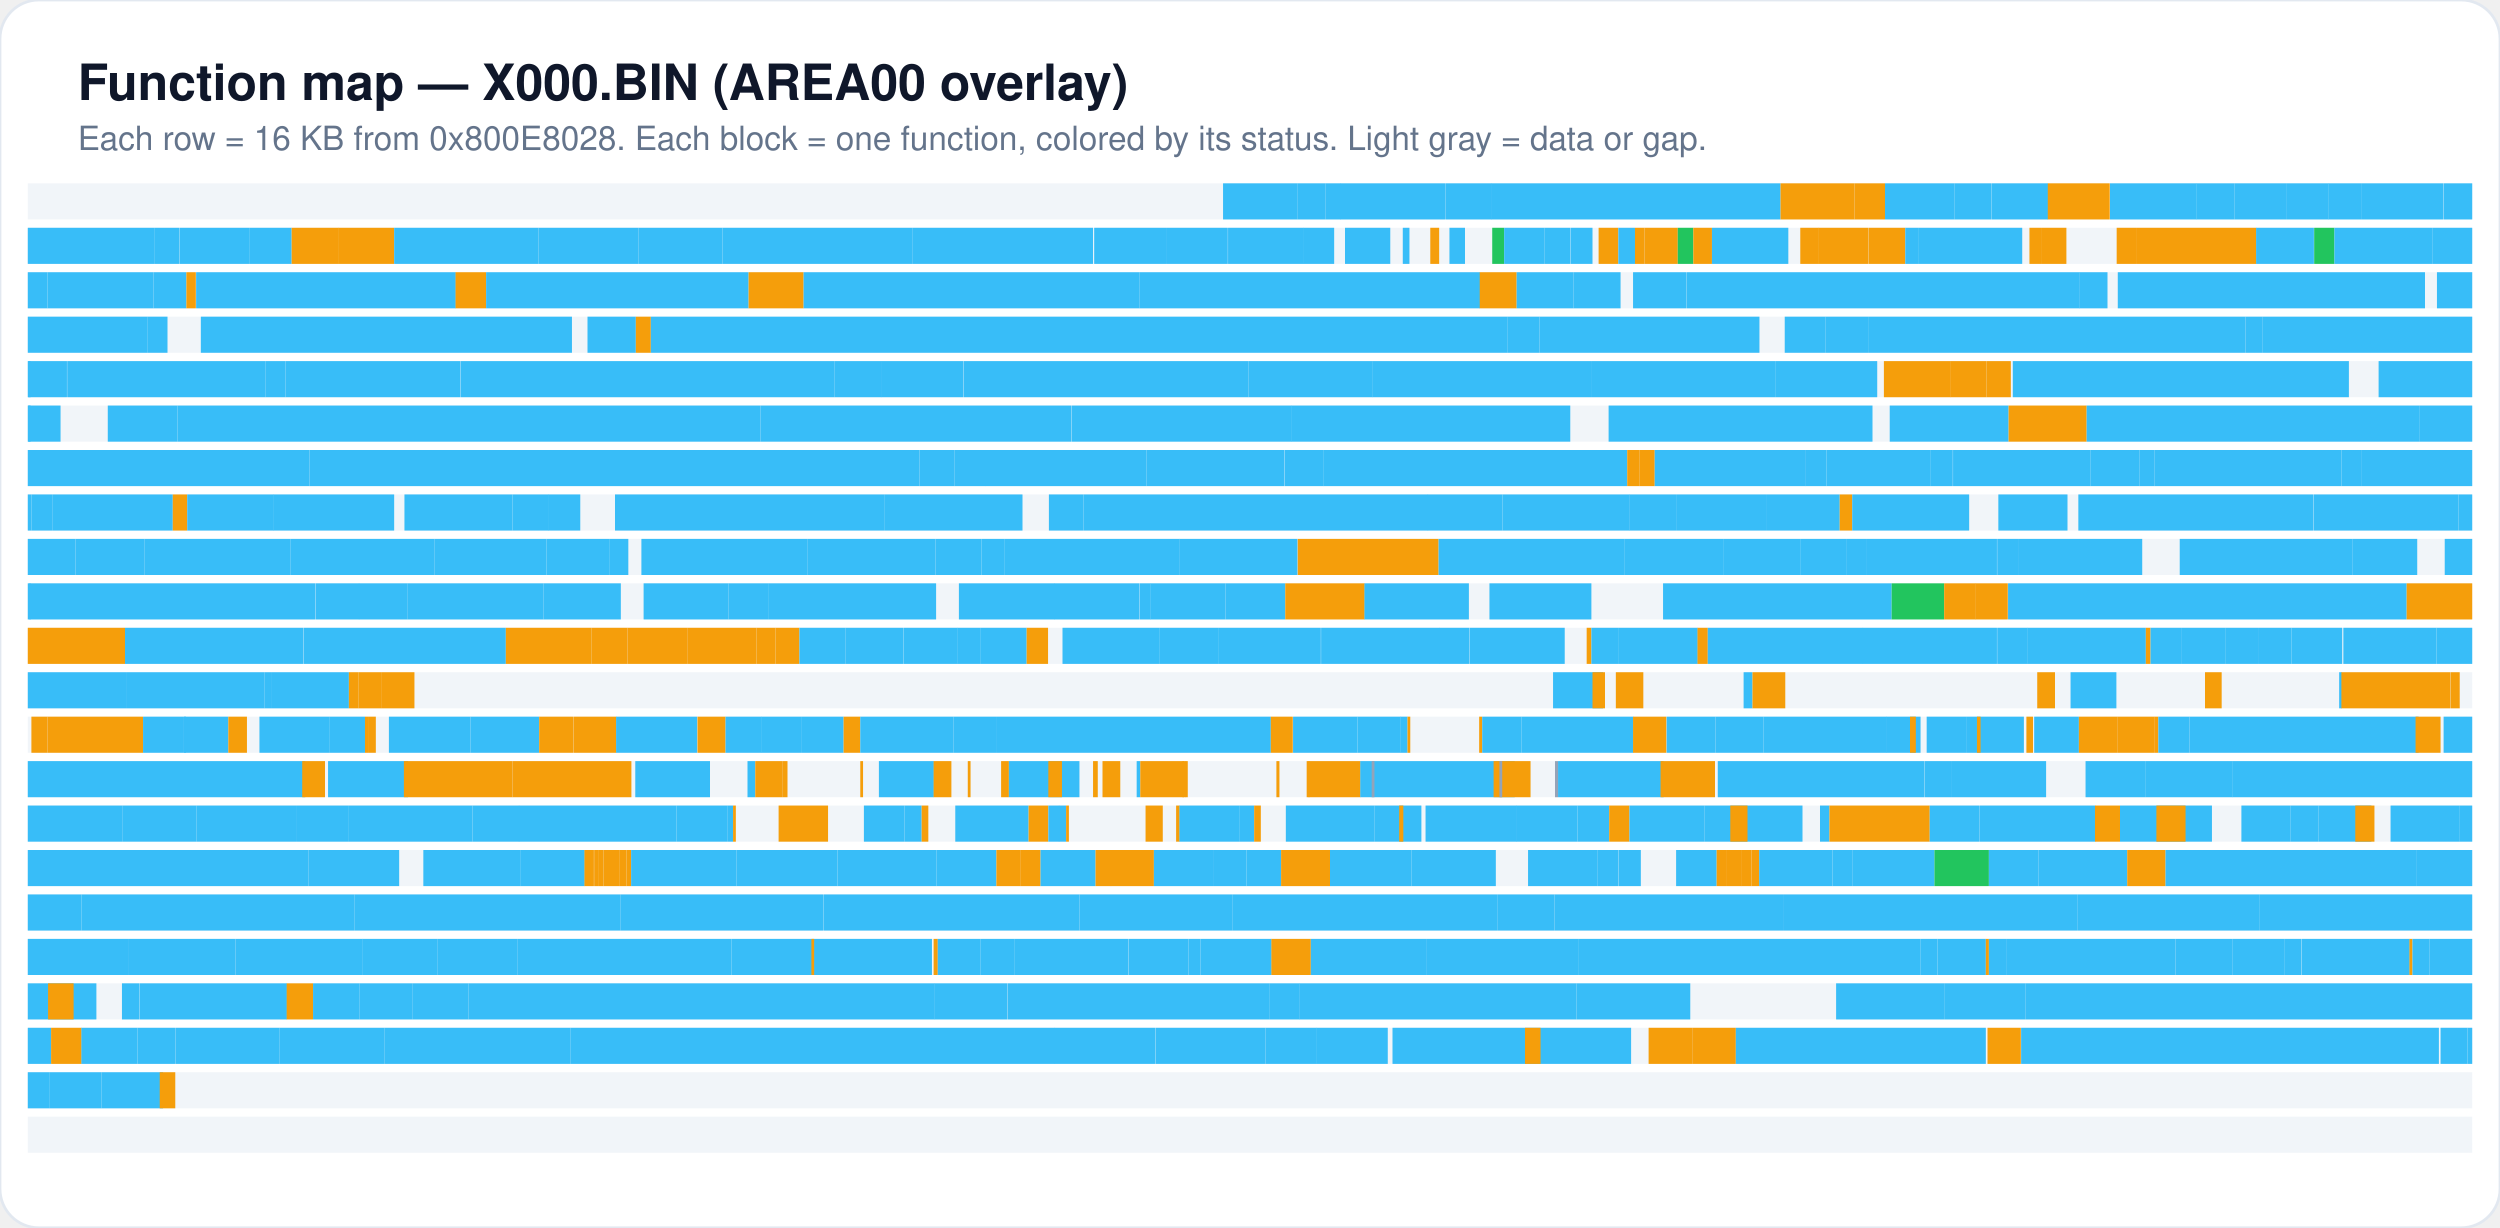
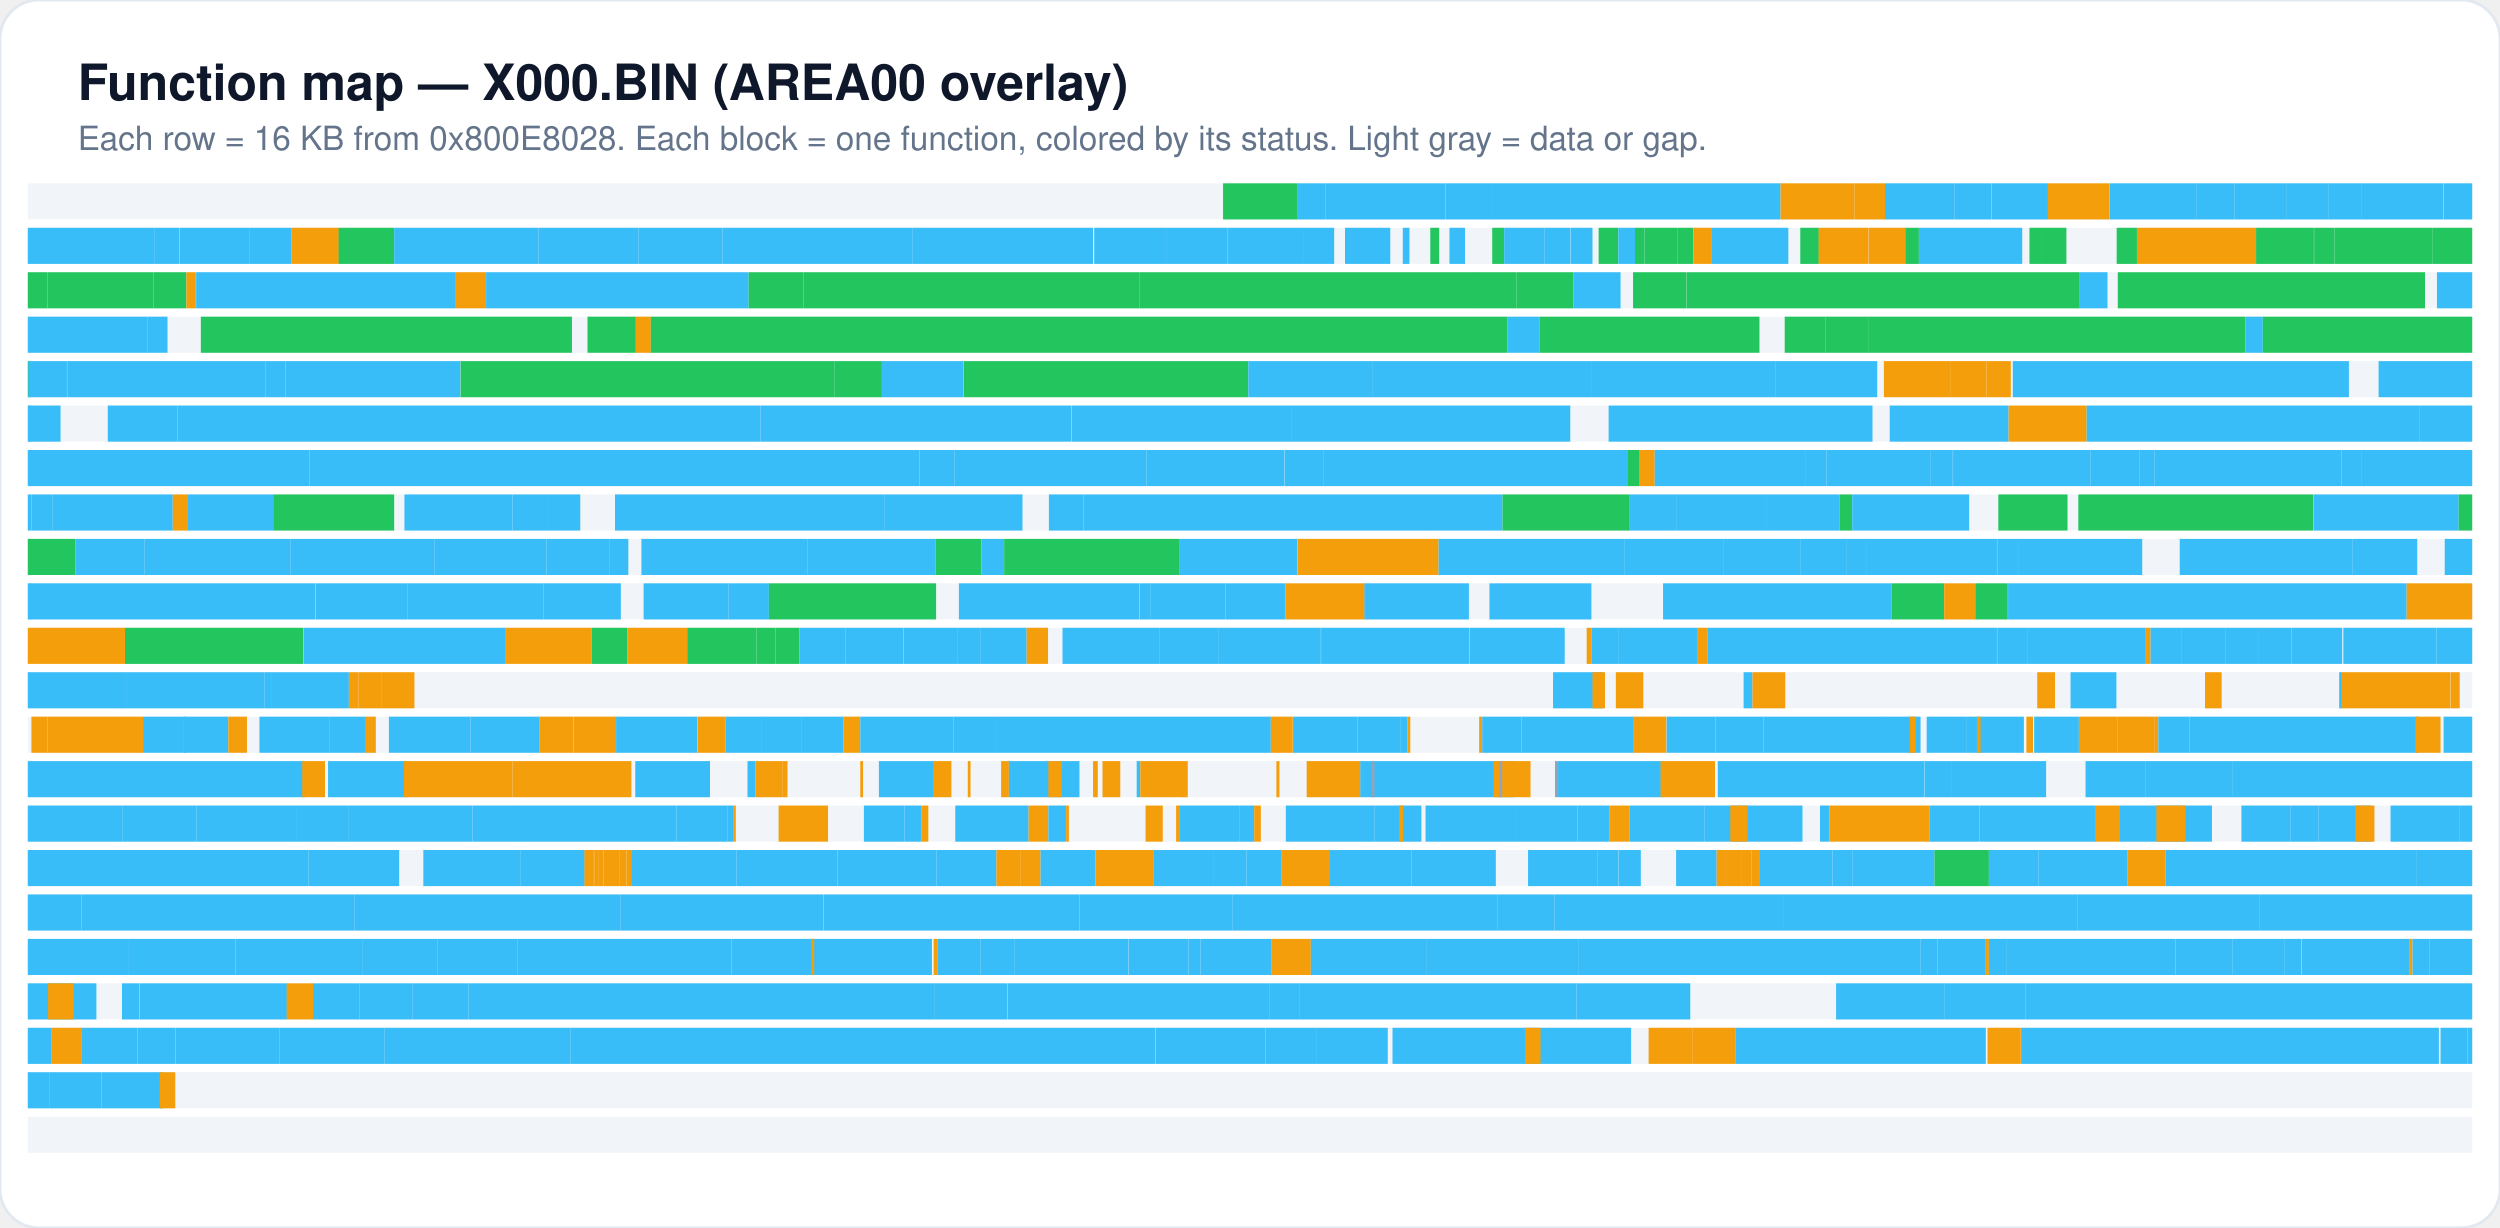
<svg xmlns="http://www.w3.org/2000/svg" width="900" height="442" viewBox="0 0 900 442" role="img" aria-label="Map of X000.BIN (AREA00 overlay)">
  <rect width="900" height="442" rx="14" fill="#ffffff" stroke="#e2e8f0" />
  <text x="28" y="36" font-family="Segoe UI,Helvetica,Arial,sans-serif" font-size="18" font-weight="700" fill="#0f172a">Function map — X000.BIN (AREA00 overlay)</text>
  <text x="28" y="54" font-family="Segoe UI,Helvetica,Arial,sans-serif" font-size="12" fill="#64748b">Each row = 16 KB from 0x800E8028. Each block = one function, colored by its status. Light gray = data or gap.</text>
  <rect x="10" y="66" width="880.0" height="13" fill="#f1f5f9" />
  <rect x="10" y="82" width="880.0" height="13" fill="#f1f5f9" />
  <rect x="10" y="98" width="880.0" height="13" fill="#f1f5f9" />
  <rect x="10" y="114" width="880.0" height="13" fill="#f1f5f9" />
  <rect x="10" y="130" width="880.0" height="13" fill="#f1f5f9" />
  <rect x="10" y="146" width="880.0" height="13" fill="#f1f5f9" />
  <rect x="10" y="162" width="880.0" height="13" fill="#f1f5f9" />
  <rect x="10" y="178" width="880.0" height="13" fill="#f1f5f9" />
  <rect x="10" y="194" width="880.0" height="13" fill="#f1f5f9" />
  <rect x="10" y="210" width="880.0" height="13" fill="#f1f5f9" />
  <rect x="10" y="226" width="880.0" height="13" fill="#f1f5f9" />
  <rect x="10" y="242" width="880.0" height="13" fill="#f1f5f9" />
  <rect x="10" y="258" width="880.0" height="13" fill="#f1f5f9" />
  <rect x="10" y="274" width="880.0" height="13" fill="#f1f5f9" />
  <rect x="10" y="290" width="880.0" height="13" fill="#f1f5f9" />
  <rect x="10" y="306" width="880.0" height="13" fill="#f1f5f9" />
  <rect x="10" y="322" width="880.0" height="13" fill="#f1f5f9" />
  <rect x="10" y="338" width="880.0" height="13" fill="#f1f5f9" />
  <rect x="10" y="354" width="880.0" height="13" fill="#f1f5f9" />
  <rect x="10" y="370" width="880.0" height="13" fill="#f1f5f9" />
  <rect x="10" y="386" width="880.0" height="13" fill="#f1f5f9" />
  <rect x="10" y="402" width="880.0" height="13" fill="#f1f5f9" />
-   <rect x="440.3" y="66" width="26.9" height="13" fill="#38bdf8" />
+   <rect x="440.3" y="66" width="26.9" height="13" fill="#22c55e" />
  <rect x="467.2" y="66" width="9.9" height="13" fill="#38bdf8" />
  <rect x="477.1" y="66" width="5.4" height="13" fill="#38bdf8" />
  <rect x="482.4" y="66" width="37.8" height="13" fill="#38bdf8" />
  <rect x="520.3" y="66" width="16.8" height="13" fill="#38bdf8" />
  <rect x="537.0" y="66" width="104.0" height="13" fill="#38bdf8" />
  <rect x="641.0" y="66" width="26.6" height="13" fill="#f59e0b" />
  <rect x="667.6" y="66" width="11.0" height="13" fill="#f59e0b" />
  <rect x="678.6" y="66" width="25.1" height="13" fill="#38bdf8" />
  <rect x="703.7" y="66" width="13.3" height="13" fill="#38bdf8" />
  <rect x="717.1" y="66" width="20.2" height="13" fill="#38bdf8" />
  <rect x="737.2" y="66" width="22.3" height="13" fill="#f59e0b" />
  <rect x="759.6" y="66" width="31.2" height="13" fill="#38bdf8" />
  <rect x="790.7" y="66" width="13.8" height="13" fill="#38bdf8" />
  <rect x="804.5" y="66" width="18.5" height="13" fill="#38bdf8" />
  <rect x="823.0" y="66" width="15.3" height="13" fill="#38bdf8" />
  <rect x="838.2" y="66" width="11.8" height="13" fill="#38bdf8" />
  <rect x="850.0" y="66" width="29.6" height="13" fill="#38bdf8" />
  <rect x="879.7" y="66" width="10.3" height="13" fill="#38bdf8" />
  <rect x="10.0" y="82" width="45.5" height="13" fill="#38bdf8" />
  <rect x="55.5" y="82" width="9.0" height="13" fill="#38bdf8" />
  <rect x="64.6" y="82" width="25.1" height="13" fill="#38bdf8" />
  <rect x="89.7" y="82" width="15.3" height="13" fill="#38bdf8" />
  <rect x="105.0" y="82" width="17.0" height="13" fill="#f59e0b" />
-   <rect x="121.9" y="82" width="20.0" height="13" fill="#f59e0b" />
+   <rect x="121.9" y="82" width="20.0" height="13" fill="#22c55e" />
  <rect x="141.9" y="82" width="52.0" height="13" fill="#38bdf8" />
  <rect x="193.9" y="82" width="35.9" height="13" fill="#38bdf8" />
  <rect x="229.8" y="82" width="30.3" height="13" fill="#38bdf8" />
  <rect x="260.1" y="82" width="68.3" height="13" fill="#38bdf8" />
  <rect x="328.4" y="82" width="65.1" height="13" fill="#38bdf8" />
  <rect x="393.9" y="82" width="26.2" height="13" fill="#38bdf8" />
  <rect x="420.1" y="82" width="21.9" height="13" fill="#38bdf8" />
  <rect x="442.1" y="82" width="27.1" height="13" fill="#38bdf8" />
  <rect x="469.1" y="82" width="11.2" height="13" fill="#38bdf8" />
  <rect x="484.2" y="82" width="16.3" height="13" fill="#38bdf8" />
  <rect x="505.0" y="82" width="2.4" height="13" fill="#38bdf8" />
-   <rect x="514.9" y="82" width="3.2" height="13" fill="#f59e0b" />
+   <rect x="514.9" y="82" width="3.2" height="13" fill="#22c55e" />
  <rect x="521.8" y="82" width="5.6" height="13" fill="#38bdf8" />
  <rect x="537.2" y="82" width="4.3" height="13" fill="#22c55e" />
  <rect x="541.5" y="82" width="14.6" height="13" fill="#38bdf8" />
  <rect x="556.1" y="82" width="9.2" height="13" fill="#38bdf8" />
  <rect x="565.4" y="82" width="7.9" height="13" fill="#38bdf8" />
-   <rect x="575.5" y="82" width="7.1" height="13" fill="#f59e0b" />
+   <rect x="575.5" y="82" width="7.1" height="13" fill="#22c55e" />
  <rect x="582.6" y="82" width="6.0" height="13" fill="#38bdf8" />
-   <rect x="588.6" y="82" width="3.4" height="13" fill="#f59e0b" />
-   <rect x="592.0" y="82" width="5.6" height="13" fill="#f59e0b" />
-   <rect x="597.6" y="82" width="6.4" height="13" fill="#f59e0b" />
+   <rect x="588.6" y="82" width="3.4" height="13" fill="#22c55e" />
+   <rect x="592.0" y="82" width="5.6" height="13" fill="#22c55e" />
+   <rect x="597.6" y="82" width="6.4" height="13" fill="#22c55e" />
  <rect x="604.0" y="82" width="5.6" height="13" fill="#22c55e" />
  <rect x="609.6" y="82" width="6.7" height="13" fill="#f59e0b" />
  <rect x="616.3" y="82" width="27.5" height="13" fill="#38bdf8" />
-   <rect x="648.1" y="82" width="6.7" height="13" fill="#f59e0b" />
+   <rect x="648.1" y="82" width="6.7" height="13" fill="#22c55e" />
  <rect x="654.7" y="82" width="18.0" height="13" fill="#f59e0b" />
  <rect x="672.8" y="82" width="13.1" height="13" fill="#f59e0b" />
-   <rect x="685.9" y="82" width="4.9" height="13" fill="#38bdf8" />
+   <rect x="685.9" y="82" width="4.9" height="13" fill="#22c55e" />
  <rect x="690.8" y="82" width="25.6" height="13" fill="#38bdf8" />
  <rect x="716.4" y="82" width="11.6" height="13" fill="#38bdf8" />
-   <rect x="730.6" y="82" width="4.5" height="13" fill="#f59e0b" />
-   <rect x="735.1" y="82" width="8.8" height="13" fill="#f59e0b" />
-   <rect x="762.0" y="82" width="7.3" height="13" fill="#f59e0b" />
+   <rect x="730.6" y="82" width="4.5" height="13" fill="#22c55e" />
+   <rect x="735.1" y="82" width="8.8" height="13" fill="#22c55e" />
+   <rect x="762.0" y="82" width="7.3" height="13" fill="#22c55e" />
  <rect x="769.3" y="82" width="43.0" height="13" fill="#f59e0b" />
-   <rect x="812.2" y="82" width="20.8" height="13" fill="#38bdf8" />
+   <rect x="812.2" y="82" width="20.8" height="13" fill="#22c55e" />
  <rect x="833.1" y="82" width="7.3" height="13" fill="#22c55e" />
-   <rect x="840.4" y="82" width="35.2" height="13" fill="#38bdf8" />
-   <rect x="875.6" y="82" width="14.4" height="13" fill="#38bdf8" />
-   <rect x="10.0" y="98" width="7.1" height="13" fill="#38bdf8" />
-   <rect x="17.1" y="98" width="38.2" height="13" fill="#38bdf8" />
-   <rect x="55.3" y="98" width="11.8" height="13" fill="#38bdf8" />
+   <rect x="840.4" y="82" width="35.2" height="13" fill="#22c55e" />
+   <rect x="875.6" y="82" width="14.4" height="13" fill="#22c55e" />
+   <rect x="10.0" y="98" width="7.1" height="13" fill="#22c55e" />
+   <rect x="17.1" y="98" width="38.2" height="13" fill="#22c55e" />
+   <rect x="55.3" y="98" width="11.8" height="13" fill="#22c55e" />
  <rect x="67.1" y="98" width="3.4" height="13" fill="#f59e0b" />
  <rect x="70.6" y="98" width="93.5" height="13" fill="#38bdf8" />
  <rect x="164.0" y="98" width="11.0" height="13" fill="#f59e0b" />
  <rect x="175.0" y="98" width="32.0" height="13" fill="#38bdf8" />
  <rect x="207.0" y="98" width="62.5" height="13" fill="#38bdf8" />
-   <rect x="269.5" y="98" width="19.8" height="13" fill="#f59e0b" />
-   <rect x="289.3" y="98" width="121.0" height="13" fill="#38bdf8" />
-   <rect x="410.3" y="98" width="122.5" height="13" fill="#38bdf8" />
-   <rect x="532.7" y="98" width="13.3" height="13" fill="#f59e0b" />
-   <rect x="546.0" y="98" width="20.4" height="13" fill="#38bdf8" />
+   <rect x="269.5" y="98" width="19.8" height="13" fill="#22c55e" />
+   <rect x="289.3" y="98" width="121.0" height="13" fill="#22c55e" />
+   <rect x="410.3" y="98" width="122.5" height="13" fill="#22c55e" />
+   <rect x="532.7" y="98" width="13.3" height="13" fill="#22c55e" />
+   <rect x="546.0" y="98" width="20.4" height="13" fill="#22c55e" />
  <rect x="566.4" y="98" width="17.0" height="13" fill="#38bdf8" />
-   <rect x="587.9" y="98" width="19.3" height="13" fill="#38bdf8" />
-   <rect x="607.3" y="98" width="141.4" height="13" fill="#38bdf8" />
+   <rect x="587.9" y="98" width="19.3" height="13" fill="#22c55e" />
+   <rect x="607.3" y="98" width="141.4" height="13" fill="#22c55e" />
  <rect x="748.6" y="98" width="10.1" height="13" fill="#38bdf8" />
-   <rect x="762.4" y="98" width="110.6" height="13" fill="#38bdf8" />
+   <rect x="762.4" y="98" width="110.6" height="13" fill="#22c55e" />
  <rect x="877.3" y="98" width="12.7" height="13" fill="#38bdf8" />
  <rect x="10.0" y="114" width="43.2" height="13" fill="#38bdf8" />
  <rect x="53.2" y="114" width="7.1" height="13" fill="#38bdf8" />
-   <rect x="72.3" y="114" width="133.6" height="13" fill="#38bdf8" />
-   <rect x="211.5" y="114" width="17.4" height="13" fill="#38bdf8" />
+   <rect x="72.3" y="114" width="133.6" height="13" fill="#22c55e" />
+   <rect x="211.5" y="114" width="17.4" height="13" fill="#22c55e" />
  <rect x="228.9" y="114" width="5.4" height="13" fill="#f59e0b" />
-   <rect x="234.3" y="114" width="308.3" height="13" fill="#38bdf8" />
+   <rect x="234.3" y="114" width="308.3" height="13" fill="#22c55e" />
  <rect x="542.6" y="114" width="11.6" height="13" fill="#38bdf8" />
-   <rect x="554.2" y="114" width="61.4" height="13" fill="#38bdf8" />
-   <rect x="615.6" y="114" width="17.8" height="13" fill="#38bdf8" />
-   <rect x="642.5" y="114" width="14.6" height="13" fill="#38bdf8" />
-   <rect x="657.1" y="114" width="15.7" height="13" fill="#38bdf8" />
-   <rect x="672.8" y="114" width="135.6" height="13" fill="#38bdf8" />
+   <rect x="554.2" y="114" width="61.4" height="13" fill="#22c55e" />
+   <rect x="615.6" y="114" width="17.8" height="13" fill="#22c55e" />
+   <rect x="642.5" y="114" width="14.6" height="13" fill="#22c55e" />
+   <rect x="657.1" y="114" width="15.7" height="13" fill="#22c55e" />
+   <rect x="672.8" y="114" width="135.6" height="13" fill="#22c55e" />
  <rect x="808.4" y="114" width="6.2" height="13" fill="#38bdf8" />
-   <rect x="814.6" y="114" width="75.4" height="13" fill="#38bdf8" />
-   <rect x="10.0" y="130" width="1.0" height="13" fill="#38bdf8" />
+   <rect x="814.6" y="114" width="75.4" height="13" fill="#22c55e" />
+   <rect x="10.0" y="130" width="1.0" height="13" fill="#22c55e" />
  <rect x="10.2" y="130" width="6.0" height="13" fill="#38bdf8" />
  <rect x="16.2" y="130" width="7.9" height="13" fill="#38bdf8" />
  <rect x="24.2" y="130" width="71.3" height="13" fill="#38bdf8" />
  <rect x="95.5" y="130" width="7.3" height="13" fill="#38bdf8" />
  <rect x="102.8" y="130" width="62.9" height="13" fill="#38bdf8" />
-   <rect x="165.8" y="130" width="23.2" height="13" fill="#38bdf8" />
-   <rect x="189.0" y="130" width="111.5" height="13" fill="#38bdf8" />
-   <rect x="300.5" y="130" width="17.0" height="13" fill="#38bdf8" />
+   <rect x="165.8" y="130" width="23.2" height="13" fill="#22c55e" />
+   <rect x="189.0" y="130" width="111.5" height="13" fill="#22c55e" />
+   <rect x="300.5" y="130" width="17.0" height="13" fill="#22c55e" />
  <rect x="317.4" y="130" width="29.4" height="13" fill="#38bdf8" />
-   <rect x="346.9" y="130" width="102.5" height="13" fill="#38bdf8" />
+   <rect x="346.9" y="130" width="102.5" height="13" fill="#22c55e" />
  <rect x="449.4" y="130" width="44.7" height="13" fill="#38bdf8" />
  <rect x="494.0" y="130" width="79.1" height="13" fill="#38bdf8" />
  <rect x="573.1" y="130" width="66.2" height="13" fill="#38bdf8" />
  <rect x="639.3" y="130" width="36.5" height="13" fill="#38bdf8" />
  <rect x="678.2" y="130" width="24.1" height="13" fill="#f59e0b" />
  <rect x="702.2" y="130" width="12.9" height="13" fill="#f59e0b" />
  <rect x="715.1" y="130" width="8.8" height="13" fill="#f59e0b" />
  <rect x="724.6" y="130" width="121.0" height="13" fill="#38bdf8" />
  <rect x="856.3" y="130" width="33.7" height="13" fill="#38bdf8" />
  <rect x="10.0" y="146" width="1.0" height="13" fill="#38bdf8" />
  <rect x="10.2" y="146" width="11.6" height="13" fill="#38bdf8" />
  <rect x="38.8" y="146" width="25.1" height="13" fill="#38bdf8" />
  <rect x="63.9" y="146" width="209.9" height="13" fill="#38bdf8" />
  <rect x="273.8" y="146" width="111.9" height="13" fill="#38bdf8" />
  <rect x="385.8" y="146" width="79.1" height="13" fill="#38bdf8" />
  <rect x="464.8" y="146" width="84.2" height="13" fill="#38bdf8" />
  <rect x="549.0" y="146" width="16.3" height="13" fill="#38bdf8" />
  <rect x="579.1" y="146" width="95.0" height="13" fill="#38bdf8" />
  <rect x="680.3" y="146" width="42.8" height="13" fill="#38bdf8" />
  <rect x="723.1" y="146" width="28.1" height="13" fill="#f59e0b" />
  <rect x="751.2" y="146" width="119.7" height="13" fill="#38bdf8" />
  <rect x="870.9" y="146" width="19.1" height="13" fill="#38bdf8" />
  <rect x="10.0" y="162" width="101.4" height="13" fill="#38bdf8" />
  <rect x="111.4" y="162" width="219.6" height="13" fill="#38bdf8" />
  <rect x="331.0" y="162" width="12.7" height="13" fill="#38bdf8" />
  <rect x="343.7" y="162" width="11.0" height="13" fill="#38bdf8" />
  <rect x="354.6" y="162" width="58.2" height="13" fill="#38bdf8" />
  <rect x="412.8" y="162" width="49.6" height="13" fill="#38bdf8" />
  <rect x="462.5" y="162" width="14.0" height="13" fill="#38bdf8" />
  <rect x="476.4" y="162" width="109.4" height="13" fill="#38bdf8" />
-   <rect x="585.8" y="162" width="4.5" height="13" fill="#f59e0b" />
+   <rect x="585.8" y="162" width="4.5" height="13" fill="#22c55e" />
  <rect x="590.3" y="162" width="5.4" height="13" fill="#f59e0b" />
  <rect x="595.7" y="162" width="54.4" height="13" fill="#38bdf8" />
  <rect x="650.0" y="162" width="7.5" height="13" fill="#38bdf8" />
  <rect x="657.5" y="162" width="37.6" height="13" fill="#38bdf8" />
  <rect x="695.1" y="162" width="7.9" height="13" fill="#38bdf8" />
  <rect x="703.1" y="162" width="49.4" height="13" fill="#38bdf8" />
  <rect x="752.5" y="162" width="17.8" height="13" fill="#38bdf8" />
  <rect x="770.3" y="162" width="5.4" height="13" fill="#38bdf8" />
  <rect x="775.7" y="162" width="67.2" height="13" fill="#38bdf8" />
  <rect x="842.9" y="162" width="7.1" height="13" fill="#38bdf8" />
  <rect x="850.0" y="162" width="40.0" height="13" fill="#38bdf8" />
  <rect x="10.0" y="178" width="1.3" height="13" fill="#38bdf8" />
  <rect x="11.3" y="178" width="7.7" height="13" fill="#38bdf8" />
  <rect x="19.0" y="178" width="43.2" height="13" fill="#38bdf8" />
  <rect x="62.2" y="178" width="5.2" height="13" fill="#f59e0b" />
  <rect x="67.4" y="178" width="31.2" height="13" fill="#38bdf8" />
-   <rect x="98.5" y="178" width="43.4" height="13" fill="#38bdf8" />
+   <rect x="98.5" y="178" width="43.4" height="13" fill="#22c55e" />
  <rect x="145.6" y="178" width="38.9" height="13" fill="#38bdf8" />
  <rect x="184.5" y="178" width="12.9" height="13" fill="#38bdf8" />
  <rect x="197.3" y="178" width="11.6" height="13" fill="#38bdf8" />
  <rect x="221.4" y="178" width="96.9" height="13" fill="#38bdf8" />
  <rect x="318.3" y="178" width="49.8" height="13" fill="#38bdf8" />
  <rect x="377.6" y="178" width="12.5" height="13" fill="#38bdf8" />
  <rect x="390.1" y="178" width="124.0" height="13" fill="#38bdf8" />
  <rect x="514.0" y="178" width="26.9" height="13" fill="#38bdf8" />
-   <rect x="540.9" y="178" width="45.8" height="13" fill="#38bdf8" />
+   <rect x="540.9" y="178" width="45.8" height="13" fill="#22c55e" />
  <rect x="586.6" y="178" width="16.8" height="13" fill="#38bdf8" />
  <rect x="603.4" y="178" width="32.7" height="13" fill="#38bdf8" />
  <rect x="636.1" y="178" width="26.2" height="13" fill="#38bdf8" />
-   <rect x="662.3" y="178" width="4.5" height="13" fill="#f59e0b" />
+   <rect x="662.3" y="178" width="4.5" height="13" fill="#22c55e" />
  <rect x="666.8" y="178" width="42.1" height="13" fill="#38bdf8" />
-   <rect x="719.4" y="178" width="24.9" height="13" fill="#38bdf8" />
-   <rect x="748.2" y="178" width="84.6" height="13" fill="#38bdf8" />
+   <rect x="719.4" y="178" width="24.9" height="13" fill="#22c55e" />
+   <rect x="748.2" y="178" width="84.6" height="13" fill="#22c55e" />
  <rect x="832.9" y="178" width="52.2" height="13" fill="#38bdf8" />
-   <rect x="885.1" y="178" width="4.9" height="13" fill="#38bdf8" />
-   <rect x="10.0" y="194" width="17.2" height="13" fill="#38bdf8" />
+   <rect x="885.1" y="178" width="4.9" height="13" fill="#22c55e" />
+   <rect x="10.0" y="194" width="17.2" height="13" fill="#22c55e" />
  <rect x="27.2" y="194" width="24.9" height="13" fill="#38bdf8" />
  <rect x="52.1" y="194" width="52.4" height="13" fill="#38bdf8" />
  <rect x="104.5" y="194" width="52.0" height="13" fill="#38bdf8" />
  <rect x="156.5" y="194" width="40.2" height="13" fill="#38bdf8" />
  <rect x="196.7" y="194" width="22.6" height="13" fill="#38bdf8" />
  <rect x="219.3" y="194" width="6.9" height="13" fill="#38bdf8" />
  <rect x="230.9" y="194" width="59.9" height="13" fill="#38bdf8" />
  <rect x="290.8" y="194" width="46.0" height="13" fill="#38bdf8" />
-   <rect x="336.8" y="194" width="16.5" height="13" fill="#38bdf8" />
+   <rect x="336.8" y="194" width="16.5" height="13" fill="#22c55e" />
  <rect x="353.3" y="194" width="8.2" height="13" fill="#38bdf8" />
-   <rect x="361.5" y="194" width="63.2" height="13" fill="#38bdf8" />
+   <rect x="361.5" y="194" width="63.2" height="13" fill="#22c55e" />
  <rect x="424.6" y="194" width="42.5" height="13" fill="#38bdf8" />
  <rect x="467.2" y="194" width="50.7" height="13" fill="#f59e0b" />
  <rect x="517.9" y="194" width="66.8" height="13" fill="#38bdf8" />
  <rect x="584.7" y="194" width="35.9" height="13" fill="#38bdf8" />
  <rect x="620.6" y="194" width="27.7" height="13" fill="#38bdf8" />
  <rect x="648.3" y="194" width="16.3" height="13" fill="#38bdf8" />
  <rect x="664.6" y="194" width="7.5" height="13" fill="#38bdf8" />
  <rect x="672.1" y="194" width="46.8" height="13" fill="#38bdf8" />
  <rect x="719.0" y="194" width="7.5" height="13" fill="#38bdf8" />
  <rect x="726.5" y="194" width="44.7" height="13" fill="#38bdf8" />
  <rect x="784.7" y="194" width="62.3" height="13" fill="#38bdf8" />
  <rect x="847.0" y="194" width="23.2" height="13" fill="#38bdf8" />
  <rect x="880.1" y="194" width="9.9" height="13" fill="#38bdf8" />
  <rect x="10.0" y="210" width="1.0" height="13" fill="#38bdf8" />
  <rect x="10.6" y="210" width="102.9" height="13" fill="#38bdf8" />
  <rect x="113.6" y="210" width="15.7" height="13" fill="#38bdf8" />
  <rect x="129.2" y="210" width="17.4" height="13" fill="#38bdf8" />
  <rect x="146.6" y="210" width="49.0" height="13" fill="#38bdf8" />
  <rect x="195.6" y="210" width="27.9" height="13" fill="#38bdf8" />
  <rect x="231.7" y="210" width="30.5" height="13" fill="#38bdf8" />
  <rect x="262.2" y="210" width="14.6" height="13" fill="#38bdf8" />
-   <rect x="276.8" y="210" width="60.2" height="13" fill="#38bdf8" />
+   <rect x="276.8" y="210" width="60.2" height="13" fill="#22c55e" />
  <rect x="345.2" y="210" width="34.6" height="13" fill="#38bdf8" />
  <rect x="379.7" y="210" width="30.5" height="13" fill="#38bdf8" />
  <rect x="410.3" y="210" width="3.9" height="13" fill="#38bdf8" />
  <rect x="414.1" y="210" width="27.1" height="13" fill="#38bdf8" />
  <rect x="441.2" y="210" width="21.5" height="13" fill="#38bdf8" />
  <rect x="462.7" y="210" width="28.6" height="13" fill="#f59e0b" />
  <rect x="491.2" y="210" width="37.6" height="13" fill="#38bdf8" />
  <rect x="536.2" y="210" width="36.7" height="13" fill="#38bdf8" />
  <rect x="598.7" y="210" width="82.3" height="13" fill="#38bdf8" />
  <rect x="681.0" y="210" width="18.9" height="13" fill="#22c55e" />
  <rect x="699.9" y="210" width="11.4" height="13" fill="#f59e0b" />
-   <rect x="711.2" y="210" width="11.6" height="13" fill="#f59e0b" />
+   <rect x="711.2" y="210" width="11.6" height="13" fill="#22c55e" />
  <rect x="722.9" y="210" width="143.5" height="13" fill="#38bdf8" />
  <rect x="866.4" y="210" width="23.6" height="13" fill="#f59e0b" />
  <rect x="10.0" y="226" width="35.0" height="13" fill="#f59e0b" />
-   <rect x="45.0" y="226" width="64.2" height="13" fill="#38bdf8" />
+   <rect x="45.0" y="226" width="64.2" height="13" fill="#22c55e" />
  <rect x="109.3" y="226" width="72.8" height="13" fill="#38bdf8" />
  <rect x="182.1" y="226" width="30.9" height="13" fill="#f59e0b" />
-   <rect x="213.0" y="226" width="12.9" height="13" fill="#f59e0b" />
+   <rect x="213.0" y="226" width="12.9" height="13" fill="#22c55e" />
  <rect x="225.9" y="226" width="21.5" height="13" fill="#f59e0b" />
-   <rect x="247.4" y="226" width="24.9" height="13" fill="#f59e0b" />
-   <rect x="272.3" y="226" width="6.9" height="13" fill="#f59e0b" />
-   <rect x="279.2" y="226" width="8.6" height="13" fill="#f59e0b" />
+   <rect x="247.4" y="226" width="24.9" height="13" fill="#22c55e" />
+   <rect x="272.3" y="226" width="6.9" height="13" fill="#22c55e" />
+   <rect x="279.2" y="226" width="8.6" height="13" fill="#22c55e" />
  <rect x="287.8" y="226" width="16.5" height="13" fill="#38bdf8" />
  <rect x="304.3" y="226" width="20.8" height="13" fill="#38bdf8" />
  <rect x="325.2" y="226" width="19.6" height="13" fill="#38bdf8" />
  <rect x="344.7" y="226" width="8.4" height="13" fill="#38bdf8" />
  <rect x="353.1" y="226" width="16.5" height="13" fill="#38bdf8" />
  <rect x="369.6" y="226" width="7.7" height="13" fill="#f59e0b" />
  <rect x="382.5" y="226" width="34.8" height="13" fill="#38bdf8" />
  <rect x="417.3" y="226" width="21.5" height="13" fill="#38bdf8" />
  <rect x="438.8" y="226" width="36.7" height="13" fill="#38bdf8" />
  <rect x="475.6" y="226" width="42.8" height="13" fill="#38bdf8" />
  <rect x="518.3" y="226" width="10.7" height="13" fill="#38bdf8" />
  <rect x="529.1" y="226" width="34.2" height="13" fill="#38bdf8" />
  <rect x="571.2" y="226" width="1.7" height="13" fill="#f59e0b" />
  <rect x="572.9" y="226" width="9.9" height="13" fill="#38bdf8" />
  <rect x="582.8" y="226" width="28.4" height="13" fill="#38bdf8" />
  <rect x="611.1" y="226" width="3.7" height="13" fill="#f59e0b" />
  <rect x="614.8" y="226" width="55.9" height="13" fill="#38bdf8" />
  <rect x="670.6" y="226" width="48.3" height="13" fill="#38bdf8" />
  <rect x="719.0" y="226" width="11.0" height="13" fill="#38bdf8" />
  <rect x="729.9" y="226" width="38.7" height="13" fill="#38bdf8" />
  <rect x="768.6" y="226" width="3.9" height="13" fill="#38bdf8" />
  <rect x="772.5" y="226" width="1.7" height="13" fill="#f59e0b" />
  <rect x="774.2" y="226" width="11.0" height="13" fill="#38bdf8" />
  <rect x="785.2" y="226" width="16.1" height="13" fill="#38bdf8" />
  <rect x="801.3" y="226" width="11.6" height="13" fill="#38bdf8" />
  <rect x="812.9" y="226" width="12.0" height="13" fill="#38bdf8" />
  <rect x="824.9" y="226" width="18.3" height="13" fill="#38bdf8" />
  <rect x="843.6" y="226" width="33.5" height="13" fill="#38bdf8" />
  <rect x="877.1" y="226" width="12.9" height="13" fill="#38bdf8" />
  <rect x="10.0" y="242" width="35.7" height="13" fill="#38bdf8" />
  <rect x="45.7" y="242" width="49.6" height="13" fill="#38bdf8" />
  <rect x="95.3" y="242" width="2.6" height="13" fill="#38bdf8" />
  <rect x="97.9" y="242" width="27.7" height="13" fill="#38bdf8" />
  <rect x="125.6" y="242" width="3.4" height="13" fill="#f59e0b" />
  <rect x="129.0" y="242" width="8.2" height="13" fill="#f59e0b" />
  <rect x="137.2" y="242" width="8.6" height="13" fill="#f59e0b" />
  <rect x="145.8" y="242" width="3.4" height="13" fill="#f59e0b" />
  <rect x="559.1" y="242" width="18.0" height="13" fill="#38bdf8" />
  <rect x="573.3" y="242" width="4.5" height="13" fill="#f59e0b" />
  <rect x="581.7" y="242" width="9.9" height="13" fill="#f59e0b" />
  <rect x="627.7" y="242" width="3.2" height="13" fill="#38bdf8" />
  <rect x="630.9" y="242" width="11.8" height="13" fill="#f59e0b" />
  <rect x="733.4" y="242" width="6.4" height="13" fill="#f59e0b" />
  <rect x="745.4" y="242" width="16.5" height="13" fill="#38bdf8" />
  <rect x="793.8" y="242" width="6.0" height="13" fill="#f59e0b" />
  <rect x="842.1" y="242" width="1.0" height="13" fill="#38bdf8" />
  <rect x="842.9" y="242" width="39.3" height="13" fill="#f59e0b" />
  <rect x="882.3" y="242" width="3.2" height="13" fill="#f59e0b" />
  <rect x="11.3" y="258" width="5.8" height="13" fill="#f59e0b" />
  <rect x="17.1" y="258" width="34.4" height="13" fill="#f59e0b" />
  <rect x="51.5" y="258" width="14.4" height="13" fill="#38bdf8" />
  <rect x="65.9" y="258" width="1.0" height="13" fill="#38bdf8" />
  <rect x="66.3" y="258" width="15.9" height="13" fill="#38bdf8" />
  <rect x="82.2" y="258" width="6.7" height="13" fill="#f59e0b" />
  <rect x="93.4" y="258" width="25.1" height="13" fill="#38bdf8" />
  <rect x="118.5" y="258" width="12.9" height="13" fill="#38bdf8" />
  <rect x="131.4" y="258" width="1.1" height="13" fill="#f59e0b" />
  <rect x="132.5" y="258" width="2.8" height="13" fill="#f59e0b" />
  <rect x="140.0" y="258" width="29.4" height="13" fill="#38bdf8" />
  <rect x="169.4" y="258" width="24.7" height="13" fill="#38bdf8" />
  <rect x="194.1" y="258" width="12.2" height="13" fill="#f59e0b" />
  <rect x="206.4" y="258" width="15.5" height="13" fill="#f59e0b" />
  <rect x="221.8" y="258" width="29.2" height="13" fill="#38bdf8" />
  <rect x="251.1" y="258" width="10.1" height="13" fill="#f59e0b" />
  <rect x="261.2" y="258" width="12.9" height="13" fill="#38bdf8" />
  <rect x="274.0" y="258" width="14.4" height="13" fill="#38bdf8" />
  <rect x="288.4" y="258" width="15.3" height="13" fill="#38bdf8" />
  <rect x="303.7" y="258" width="6.0" height="13" fill="#f59e0b" />
  <rect x="309.7" y="258" width="33.5" height="13" fill="#38bdf8" />
  <rect x="343.2" y="258" width="15.7" height="13" fill="#38bdf8" />
  <rect x="358.9" y="258" width="98.6" height="13" fill="#38bdf8" />
  <rect x="457.5" y="258" width="7.9" height="13" fill="#f59e0b" />
  <rect x="465.5" y="258" width="23.2" height="13" fill="#38bdf8" />
  <rect x="488.7" y="258" width="15.5" height="13" fill="#38bdf8" />
  <rect x="504.1" y="258" width="2.6" height="13" fill="#38bdf8" />
  <rect x="506.7" y="258" width="1.0" height="13" fill="#f59e0b" />
  <rect x="532.5" y="258" width="1.1" height="13" fill="#f59e0b" />
  <rect x="533.6" y="258" width="14.2" height="13" fill="#38bdf8" />
  <rect x="547.8" y="258" width="40.2" height="13" fill="#38bdf8" />
  <rect x="587.9" y="258" width="12.0" height="13" fill="#f59e0b" />
  <rect x="600.0" y="258" width="17.6" height="13" fill="#38bdf8" />
  <rect x="617.6" y="258" width="17.2" height="13" fill="#38bdf8" />
  <rect x="634.8" y="258" width="44.5" height="13" fill="#38bdf8" />
  <rect x="679.2" y="258" width="12.2" height="13" fill="#38bdf8" />
  <rect x="687.6" y="258" width="2.1" height="13" fill="#f59e0b" />
  <rect x="693.6" y="258" width="14.2" height="13" fill="#38bdf8" />
  <rect x="707.8" y="258" width="20.8" height="13" fill="#38bdf8" />
  <rect x="711.7" y="258" width="1.3" height="13" fill="#f59e0b" />
  <rect x="729.5" y="258" width="2.4" height="13" fill="#f59e0b" />
  <rect x="732.3" y="258" width="16.1" height="13" fill="#38bdf8" />
  <rect x="748.4" y="258" width="14.0" height="13" fill="#f59e0b" />
  <rect x="762.4" y="258" width="13.1" height="13" fill="#f59e0b" />
  <rect x="775.5" y="258" width="1.5" height="13" fill="#f59e0b" />
  <rect x="777.0" y="258" width="11.2" height="13" fill="#38bdf8" />
  <rect x="788.2" y="258" width="82.5" height="13" fill="#38bdf8" />
  <rect x="869.6" y="258" width="9.0" height="13" fill="#f59e0b" />
  <rect x="879.7" y="258" width="10.3" height="13" fill="#38bdf8" />
  <rect x="10.0" y="274" width="99.9" height="13" fill="#38bdf8" />
  <rect x="108.8" y="274" width="8.2" height="13" fill="#f59e0b" />
  <rect x="118.1" y="274" width="28.8" height="13" fill="#38bdf8" />
  <rect x="145.4" y="274" width="39.1" height="13" fill="#f59e0b" />
  <rect x="184.5" y="274" width="42.8" height="13" fill="#f59e0b" />
  <rect x="228.7" y="274" width="26.9" height="13" fill="#38bdf8" />
  <rect x="269.1" y="274" width="2.8" height="13" fill="#38bdf8" />
  <rect x="271.9" y="274" width="9.9" height="13" fill="#f59e0b" />
  <rect x="281.8" y="274" width="1.7" height="13" fill="#f59e0b" />
  <rect x="309.7" y="274" width="1.0" height="13" fill="#f59e0b" />
  <rect x="316.4" y="274" width="19.8" height="13" fill="#38bdf8" />
  <rect x="336.1" y="274" width="6.4" height="13" fill="#f59e0b" />
  <rect x="348.4" y="274" width="1.0" height="13" fill="#f59e0b" />
  <rect x="360.4" y="274" width="2.8" height="13" fill="#f59e0b" />
  <rect x="363.2" y="274" width="25.4" height="13" fill="#38bdf8" />
  <rect x="377.4" y="274" width="4.9" height="13" fill="#f59e0b" />
  <rect x="393.5" y="274" width="1.7" height="13" fill="#f59e0b" />
  <rect x="396.9" y="274" width="6.4" height="13" fill="#f59e0b" />
  <rect x="409.2" y="274" width="1.3" height="13" fill="#38bdf8" />
  <rect x="410.5" y="274" width="15.7" height="13" fill="#f59e0b" />
  <rect x="425.7" y="274" width="1.0" height="13" fill="#f59e0b" />
  <rect x="426.6" y="274" width="1.0" height="13" fill="#f59e0b" />
  <rect x="459.5" y="274" width="1.1" height="13" fill="#f59e0b" />
  <rect x="470.4" y="274" width="1.0" height="13" fill="#f59e0b" />
  <rect x="471.1" y="274" width="18.7" height="13" fill="#f59e0b" />
  <rect x="489.7" y="274" width="55.6" height="13" fill="#38bdf8" />
  <rect x="493.8" y="274" width="1.0" height="13" fill="#94a3b8" />
  <rect x="537.7" y="274" width="13.3" height="13" fill="#f59e0b" />
  <rect x="539.8" y="274" width="1.0" height="13" fill="#94a3b8" />
  <rect x="559.8" y="274" width="1.1" height="13" fill="#94a3b8" />
  <rect x="560.9" y="274" width="38.0" height="13" fill="#38bdf8" />
  <rect x="597.8" y="274" width="19.6" height="13" fill="#f59e0b" />
  <rect x="618.4" y="274" width="74.3" height="13" fill="#38bdf8" />
  <rect x="692.8" y="274" width="9.9" height="13" fill="#38bdf8" />
  <rect x="702.7" y="274" width="33.9" height="13" fill="#38bdf8" />
  <rect x="750.8" y="274" width="21.7" height="13" fill="#38bdf8" />
  <rect x="772.5" y="274" width="31.2" height="13" fill="#38bdf8" />
  <rect x="803.6" y="274" width="86.4" height="13" fill="#38bdf8" />
  <rect x="10.0" y="290" width="17.0" height="13" fill="#38bdf8" />
  <rect x="27.0" y="290" width="17.2" height="13" fill="#38bdf8" />
  <rect x="44.2" y="290" width="26.6" height="13" fill="#38bdf8" />
  <rect x="70.8" y="290" width="36.1" height="13" fill="#38bdf8" />
  <rect x="106.9" y="290" width="18.7" height="13" fill="#38bdf8" />
  <rect x="125.6" y="290" width="44.5" height="13" fill="#38bdf8" />
  <rect x="170.1" y="290" width="16.8" height="13" fill="#38bdf8" />
  <rect x="186.8" y="290" width="56.7" height="13" fill="#38bdf8" />
  <rect x="243.5" y="290" width="18.5" height="13" fill="#38bdf8" />
  <rect x="262.0" y="290" width="1.9" height="13" fill="#38bdf8" />
  <rect x="263.9" y="290" width="1.0" height="13" fill="#f59e0b" />
  <rect x="280.3" y="290" width="17.8" height="13" fill="#f59e0b" />
  <rect x="311.0" y="290" width="14.6" height="13" fill="#38bdf8" />
  <rect x="325.6" y="290" width="6.2" height="13" fill="#38bdf8" />
  <rect x="331.8" y="290" width="2.4" height="13" fill="#f59e0b" />
  <rect x="343.9" y="290" width="26.4" height="13" fill="#38bdf8" />
  <rect x="370.3" y="290" width="7.1" height="13" fill="#f59e0b" />
  <rect x="377.4" y="290" width="3.9" height="13" fill="#38bdf8" />
  <rect x="381.2" y="290" width="2.6" height="13" fill="#38bdf8" />
  <rect x="383.8" y="290" width="1.0" height="13" fill="#f59e0b" />
  <rect x="412.4" y="290" width="6.2" height="13" fill="#f59e0b" />
  <rect x="423.4" y="290" width="1.3" height="13" fill="#f59e0b" />
  <rect x="424.6" y="290" width="21.5" height="13" fill="#38bdf8" />
  <rect x="446.1" y="290" width="5.4" height="13" fill="#38bdf8" />
  <rect x="451.5" y="290" width="2.4" height="13" fill="#f59e0b" />
  <rect x="462.9" y="290" width="32.0" height="13" fill="#38bdf8" />
  <rect x="494.9" y="290" width="16.8" height="13" fill="#38bdf8" />
  <rect x="503.7" y="290" width="1.5" height="13" fill="#f59e0b" />
  <rect x="513.2" y="290" width="32.9" height="13" fill="#38bdf8" />
  <rect x="546.0" y="290" width="21.9" height="13" fill="#38bdf8" />
  <rect x="567.9" y="290" width="11.4" height="13" fill="#38bdf8" />
  <rect x="579.3" y="290" width="3.9" height="13" fill="#f59e0b" />
  <rect x="583.2" y="290" width="3.4" height="13" fill="#f59e0b" />
  <rect x="586.6" y="290" width="27.1" height="13" fill="#38bdf8" />
  <rect x="613.7" y="290" width="35.2" height="13" fill="#38bdf8" />
  <rect x="622.9" y="290" width="6.2" height="13" fill="#f59e0b" />
  <rect x="655.2" y="290" width="3.4" height="13" fill="#38bdf8" />
  <rect x="658.6" y="290" width="36.1" height="13" fill="#f59e0b" />
  <rect x="694.7" y="290" width="18.0" height="13" fill="#38bdf8" />
  <rect x="712.8" y="290" width="41.5" height="13" fill="#38bdf8" />
  <rect x="754.2" y="290" width="9.0" height="13" fill="#f59e0b" />
  <rect x="763.2" y="290" width="33.1" height="13" fill="#38bdf8" />
  <rect x="776.3" y="290" width="10.5" height="13" fill="#f59e0b" />
  <rect x="806.9" y="290" width="17.6" height="13" fill="#38bdf8" />
  <rect x="824.5" y="290" width="10.1" height="13" fill="#38bdf8" />
  <rect x="834.6" y="290" width="19.1" height="13" fill="#38bdf8" />
  <rect x="847.9" y="290" width="6.9" height="13" fill="#f59e0b" />
  <rect x="860.6" y="290" width="24.7" height="13" fill="#38bdf8" />
  <rect x="885.3" y="290" width="4.7" height="13" fill="#38bdf8" />
  <rect x="10.0" y="306" width="101.0" height="13" fill="#38bdf8" />
  <rect x="111.0" y="306" width="32.7" height="13" fill="#38bdf8" />
  <rect x="152.4" y="306" width="16.8" height="13" fill="#38bdf8" />
  <rect x="169.2" y="306" width="18.3" height="13" fill="#38bdf8" />
  <rect x="187.5" y="306" width="23.0" height="13" fill="#38bdf8" />
  <rect x="210.4" y="306" width="3.4" height="13" fill="#f59e0b" />
  <rect x="213.9" y="306" width="1.7" height="13" fill="#f59e0b" />
  <rect x="215.6" y="306" width="1.7" height="13" fill="#f59e0b" />
  <rect x="217.3" y="306" width="5.6" height="13" fill="#f59e0b" />
  <rect x="222.9" y="306" width="2.6" height="13" fill="#f59e0b" />
  <rect x="225.5" y="306" width="1.7" height="13" fill="#f59e0b" />
  <rect x="227.2" y="306" width="38.0" height="13" fill="#38bdf8" />
  <rect x="265.2" y="306" width="36.3" height="13" fill="#38bdf8" />
  <rect x="301.5" y="306" width="35.7" height="13" fill="#38bdf8" />
  <rect x="337.2" y="306" width="21.5" height="13" fill="#38bdf8" />
  <rect x="358.7" y="306" width="8.8" height="13" fill="#f59e0b" />
  <rect x="367.5" y="306" width="7.1" height="13" fill="#f59e0b" />
  <rect x="374.6" y="306" width="19.8" height="13" fill="#38bdf8" />
  <rect x="394.4" y="306" width="5.6" height="13" fill="#f59e0b" />
  <rect x="399.9" y="306" width="15.5" height="13" fill="#f59e0b" />
  <rect x="415.4" y="306" width="21.3" height="13" fill="#38bdf8" />
  <rect x="436.7" y="306" width="12.0" height="13" fill="#38bdf8" />
  <rect x="448.7" y="306" width="12.5" height="13" fill="#38bdf8" />
  <rect x="461.2" y="306" width="8.6" height="13" fill="#f59e0b" />
  <rect x="469.8" y="306" width="9.0" height="13" fill="#f59e0b" />
  <rect x="478.8" y="306" width="29.4" height="13" fill="#38bdf8" />
  <rect x="508.2" y="306" width="30.3" height="13" fill="#38bdf8" />
  <rect x="550.1" y="306" width="24.9" height="13" fill="#38bdf8" />
  <rect x="575.0" y="306" width="7.7" height="13" fill="#38bdf8" />
  <rect x="582.8" y="306" width="7.9" height="13" fill="#38bdf8" />
  <rect x="603.4" y="306" width="14.6" height="13" fill="#38bdf8" />
  <rect x="618.0" y="306" width="3.7" height="13" fill="#f59e0b" />
  <rect x="621.7" y="306" width="5.2" height="13" fill="#f59e0b" />
  <rect x="626.8" y="306" width="3.7" height="13" fill="#f59e0b" />
  <rect x="630.5" y="306" width="2.8" height="13" fill="#f59e0b" />
  <rect x="633.3" y="306" width="26.4" height="13" fill="#38bdf8" />
  <rect x="659.7" y="306" width="7.1" height="13" fill="#38bdf8" />
  <rect x="666.8" y="306" width="29.6" height="13" fill="#38bdf8" />
  <rect x="696.4" y="306" width="19.6" height="13" fill="#22c55e" />
  <rect x="716.0" y="306" width="17.8" height="13" fill="#38bdf8" />
  <rect x="733.8" y="306" width="15.0" height="13" fill="#38bdf8" />
  <rect x="748.8" y="306" width="17.0" height="13" fill="#38bdf8" />
  <rect x="765.8" y="306" width="13.8" height="13" fill="#f59e0b" />
  <rect x="779.6" y="306" width="90.2" height="13" fill="#38bdf8" />
  <rect x="869.8" y="306" width="20.2" height="13" fill="#38bdf8" />
  <rect x="10.0" y="322" width="19.3" height="13" fill="#38bdf8" />
  <rect x="29.3" y="322" width="98.4" height="13" fill="#38bdf8" />
  <rect x="127.7" y="322" width="95.6" height="13" fill="#38bdf8" />
  <rect x="223.3" y="322" width="73.0" height="13" fill="#38bdf8" />
  <rect x="296.4" y="322" width="92.2" height="13" fill="#38bdf8" />
  <rect x="388.6" y="322" width="55.2" height="13" fill="#38bdf8" />
  <rect x="443.8" y="322" width="95.4" height="13" fill="#38bdf8" />
  <rect x="539.2" y="322" width="20.4" height="13" fill="#38bdf8" />
  <rect x="559.6" y="322" width="82.3" height="13" fill="#38bdf8" />
  <rect x="641.9" y="322" width="105.9" height="13" fill="#38bdf8" />
  <rect x="747.8" y="322" width="65.5" height="13" fill="#38bdf8" />
  <rect x="813.3" y="322" width="76.7" height="13" fill="#38bdf8" />
  <rect x="10.0" y="338" width="36.1" height="13" fill="#38bdf8" />
  <rect x="46.1" y="338" width="38.7" height="13" fill="#38bdf8" />
  <rect x="84.8" y="338" width="45.8" height="13" fill="#38bdf8" />
  <rect x="130.5" y="338" width="27.1" height="13" fill="#38bdf8" />
  <rect x="157.6" y="338" width="28.6" height="13" fill="#38bdf8" />
  <rect x="186.2" y="338" width="77.1" height="13" fill="#38bdf8" />
  <rect x="263.3" y="338" width="72.2" height="13" fill="#38bdf8" />
  <rect x="292.1" y="338" width="1.0" height="13" fill="#f59e0b" />
  <rect x="336.1" y="338" width="1.5" height="13" fill="#f59e0b" />
  <rect x="337.6" y="338" width="15.3" height="13" fill="#38bdf8" />
  <rect x="352.9" y="338" width="12.2" height="13" fill="#38bdf8" />
  <rect x="365.1" y="338" width="41.2" height="13" fill="#38bdf8" />
  <rect x="406.4" y="338" width="21.5" height="13" fill="#38bdf8" />
  <rect x="427.9" y="338" width="4.3" height="13" fill="#38bdf8" />
  <rect x="432.2" y="338" width="25.6" height="13" fill="#38bdf8" />
  <rect x="457.7" y="338" width="14.2" height="13" fill="#f59e0b" />
  <rect x="471.9" y="338" width="41.5" height="13" fill="#38bdf8" />
  <rect x="513.4" y="338" width="55.0" height="13" fill="#38bdf8" />
  <rect x="568.4" y="338" width="63.4" height="13" fill="#38bdf8" />
  <rect x="631.8" y="338" width="59.5" height="13" fill="#38bdf8" />
  <rect x="691.3" y="338" width="6.2" height="13" fill="#38bdf8" />
  <rect x="697.5" y="338" width="17.4" height="13" fill="#38bdf8" />
  <rect x="714.9" y="338" width="1.1" height="13" fill="#f59e0b" />
  <rect x="716.0" y="338" width="6.2" height="13" fill="#38bdf8" />
  <rect x="722.2" y="338" width="61.0" height="13" fill="#38bdf8" />
  <rect x="783.2" y="338" width="20.4" height="13" fill="#38bdf8" />
  <rect x="803.6" y="338" width="18.7" height="13" fill="#38bdf8" />
  <rect x="822.3" y="338" width="6.2" height="13" fill="#38bdf8" />
  <rect x="828.6" y="338" width="38.9" height="13" fill="#38bdf8" />
  <rect x="867.4" y="338" width="1.1" height="13" fill="#f59e0b" />
  <rect x="868.5" y="338" width="6.2" height="13" fill="#38bdf8" />
  <rect x="874.7" y="338" width="15.3" height="13" fill="#38bdf8" />
  <rect x="10.0" y="354" width="24.7" height="13" fill="#38bdf8" />
  <rect x="17.3" y="354" width="9.2" height="13" fill="#f59e0b" />
  <rect x="43.9" y="354" width="6.2" height="13" fill="#38bdf8" />
  <rect x="50.2" y="354" width="53.1" height="13" fill="#38bdf8" />
  <rect x="103.2" y="354" width="9.5" height="13" fill="#f59e0b" />
  <rect x="112.7" y="354" width="16.8" height="13" fill="#38bdf8" />
  <rect x="129.5" y="354" width="18.9" height="13" fill="#38bdf8" />
  <rect x="148.4" y="354" width="20.2" height="13" fill="#38bdf8" />
  <rect x="168.6" y="354" width="167.8" height="13" fill="#38bdf8" />
  <rect x="336.3" y="354" width="26.4" height="13" fill="#38bdf8" />
  <rect x="362.8" y="354" width="94.1" height="13" fill="#38bdf8" />
  <rect x="456.9" y="354" width="11.0" height="13" fill="#38bdf8" />
  <rect x="467.8" y="354" width="99.7" height="13" fill="#38bdf8" />
  <rect x="567.5" y="354" width="41.0" height="13" fill="#38bdf8" />
  <rect x="661.0" y="354" width="38.9" height="13" fill="#38bdf8" />
  <rect x="699.9" y="354" width="29.2" height="13" fill="#38bdf8" />
  <rect x="729.1" y="354" width="160.9" height="13" fill="#38bdf8" />
  <rect x="10.0" y="370" width="8.4" height="13" fill="#38bdf8" />
  <rect x="18.4" y="370" width="11.0" height="13" fill="#f59e0b" />
  <rect x="29.3" y="370" width="20.2" height="13" fill="#38bdf8" />
  <rect x="49.5" y="370" width="13.5" height="13" fill="#38bdf8" />
  <rect x="63.1" y="370" width="37.6" height="13" fill="#38bdf8" />
  <rect x="100.7" y="370" width="37.8" height="13" fill="#38bdf8" />
  <rect x="138.5" y="370" width="36.1" height="13" fill="#38bdf8" />
  <rect x="174.6" y="370" width="30.7" height="13" fill="#38bdf8" />
  <rect x="205.3" y="370" width="174.5" height="13" fill="#38bdf8" />
  <rect x="379.7" y="370" width="36.3" height="13" fill="#38bdf8" />
  <rect x="416.1" y="370" width="39.5" height="13" fill="#38bdf8" />
  <rect x="455.6" y="370" width="18.3" height="13" fill="#38bdf8" />
  <rect x="473.8" y="370" width="25.8" height="13" fill="#38bdf8" />
  <rect x="501.3" y="370" width="85.9" height="13" fill="#38bdf8" />
  <rect x="549.0" y="370" width="5.6" height="13" fill="#f59e0b" />
  <rect x="593.5" y="370" width="15.9" height="13" fill="#f59e0b" />
  <rect x="609.4" y="370" width="15.5" height="13" fill="#f59e0b" />
  <rect x="624.9" y="370" width="90.0" height="13" fill="#38bdf8" />
  <rect x="715.5" y="370" width="12.0" height="13" fill="#f59e0b" />
  <rect x="727.6" y="370" width="46.4" height="13" fill="#38bdf8" />
  <rect x="774.0" y="370" width="104.0" height="13" fill="#38bdf8" />
  <rect x="878.6" y="370" width="9.7" height="13" fill="#38bdf8" />
  <rect x="888.3" y="370" width="1.7" height="13" fill="#38bdf8" />
  <rect x="10.0" y="386" width="7.7" height="13" fill="#38bdf8" />
  <rect x="17.7" y="386" width="18.9" height="13" fill="#38bdf8" />
  <rect x="36.6" y="386" width="22.1" height="13" fill="#38bdf8" />
  <rect x="57.5" y="386" width="5.6" height="13" fill="#f59e0b" />
</svg>
